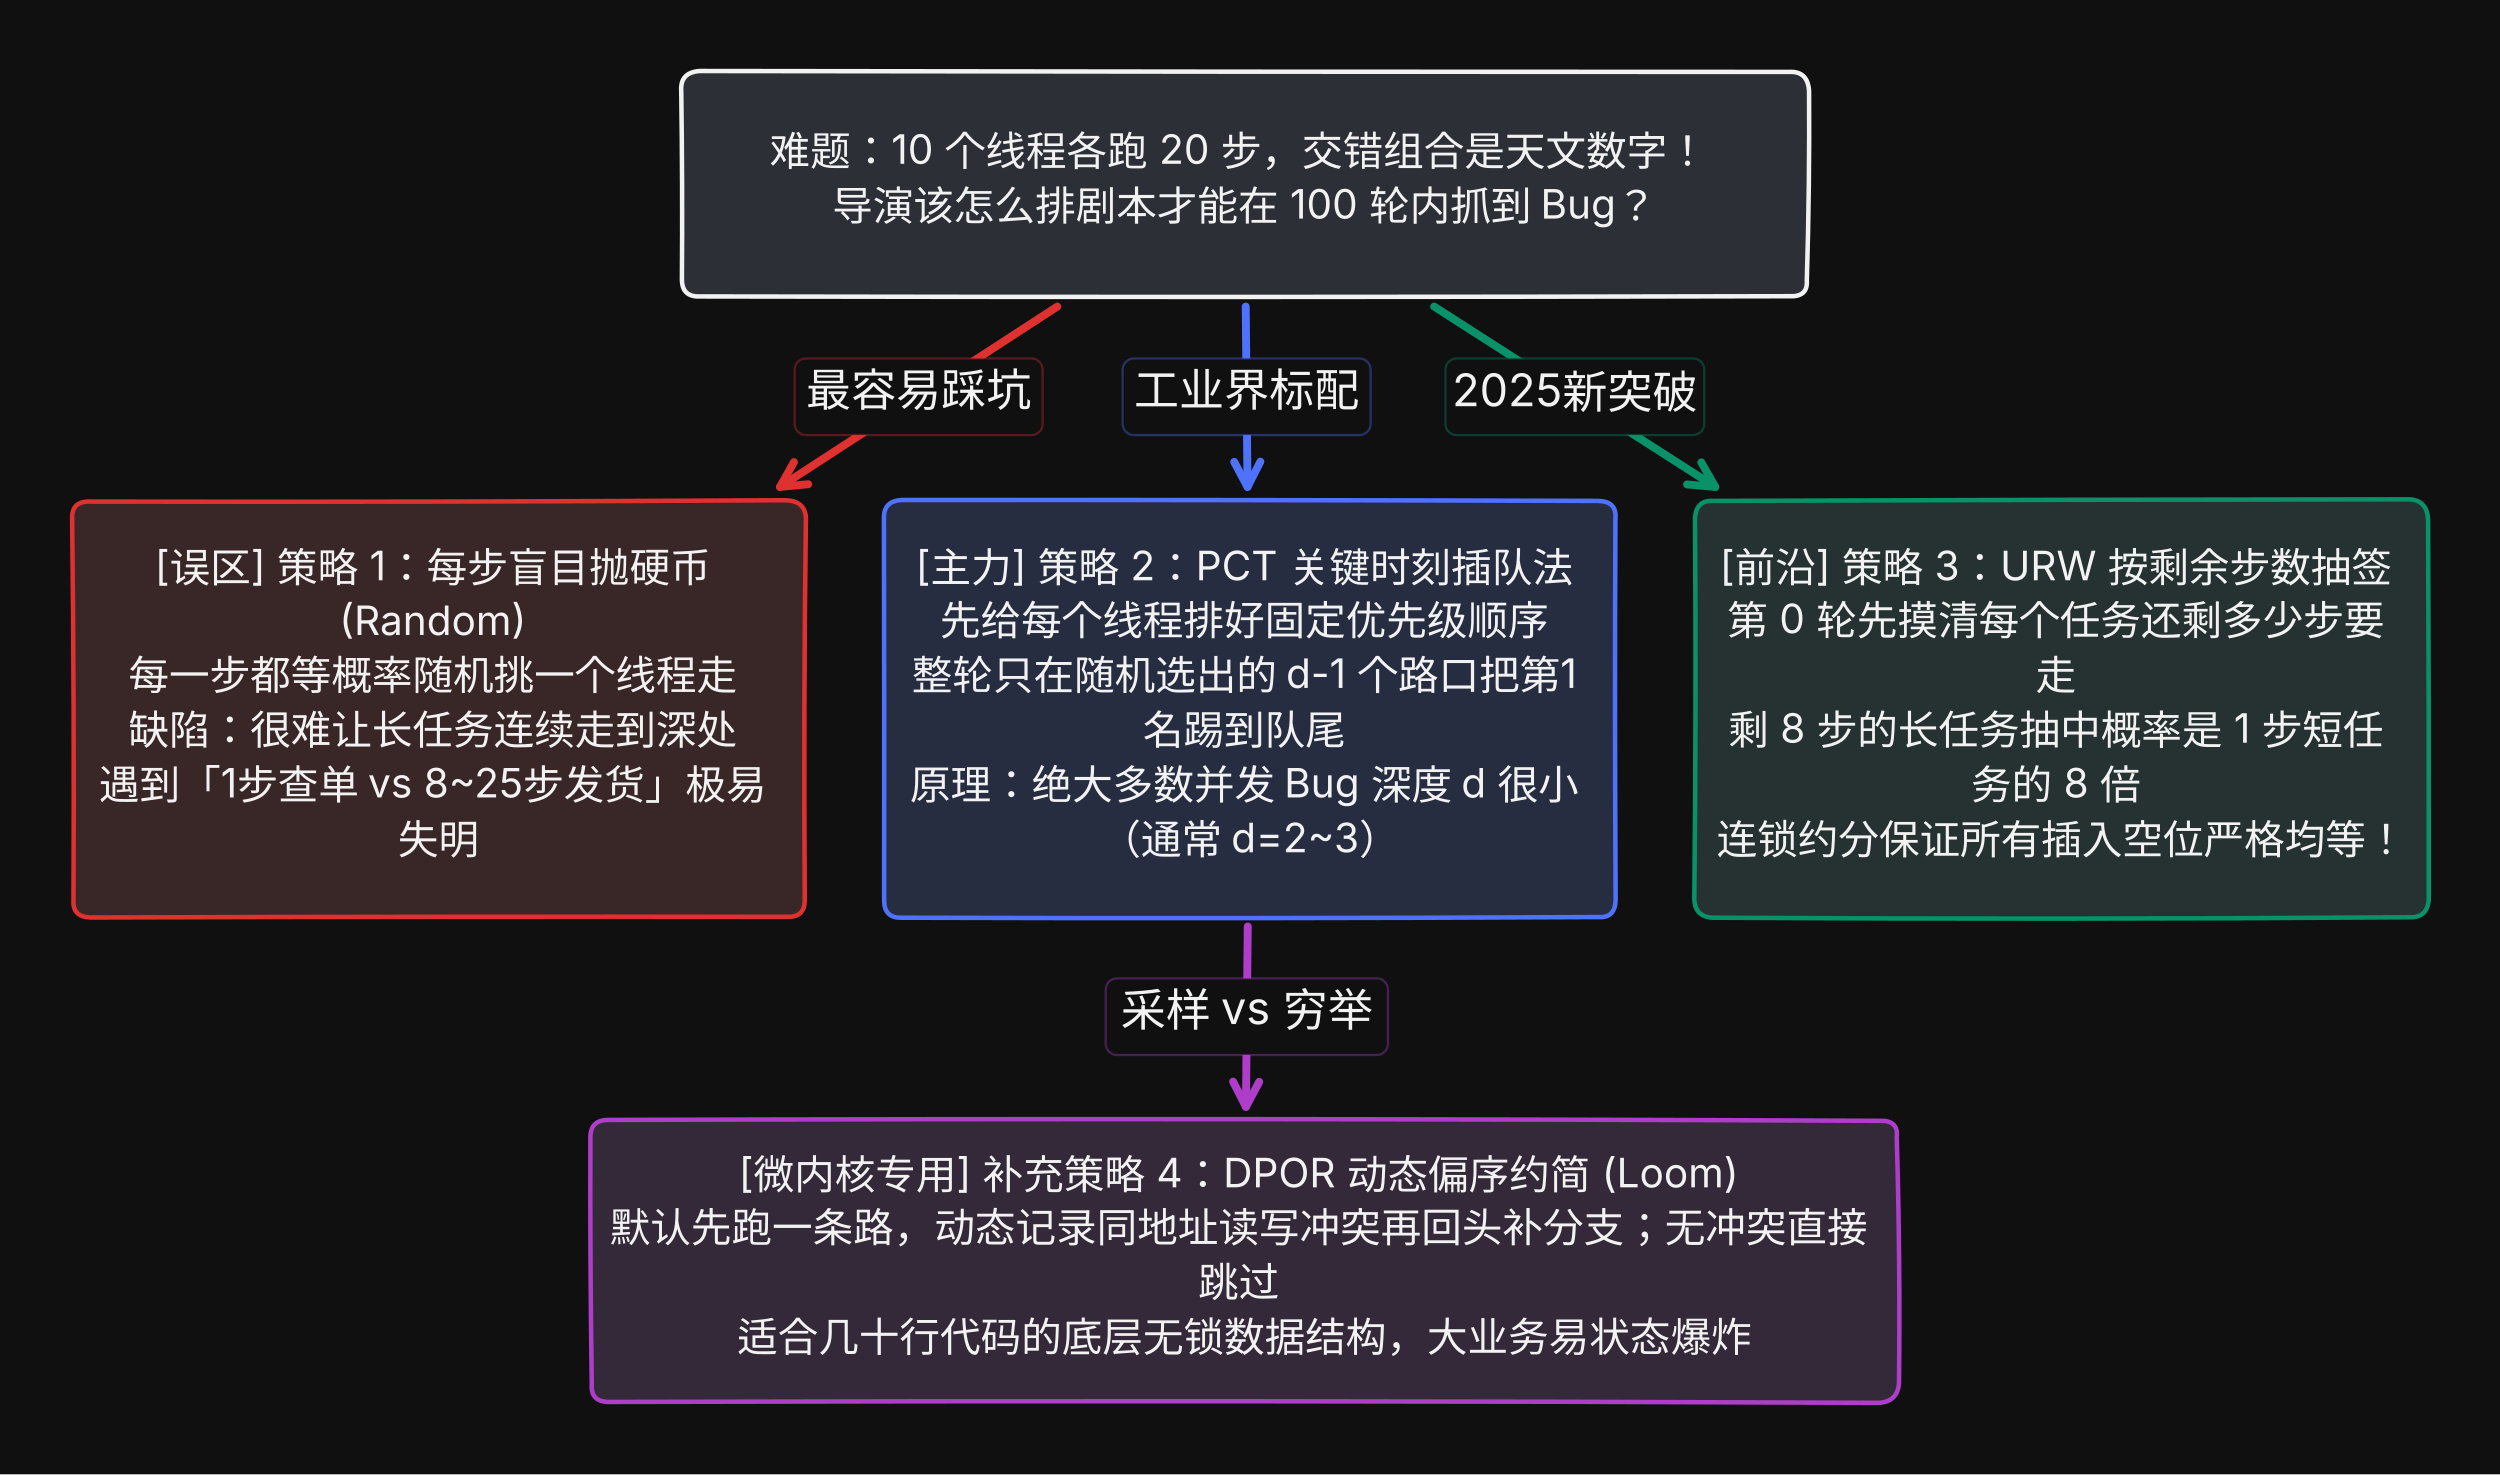
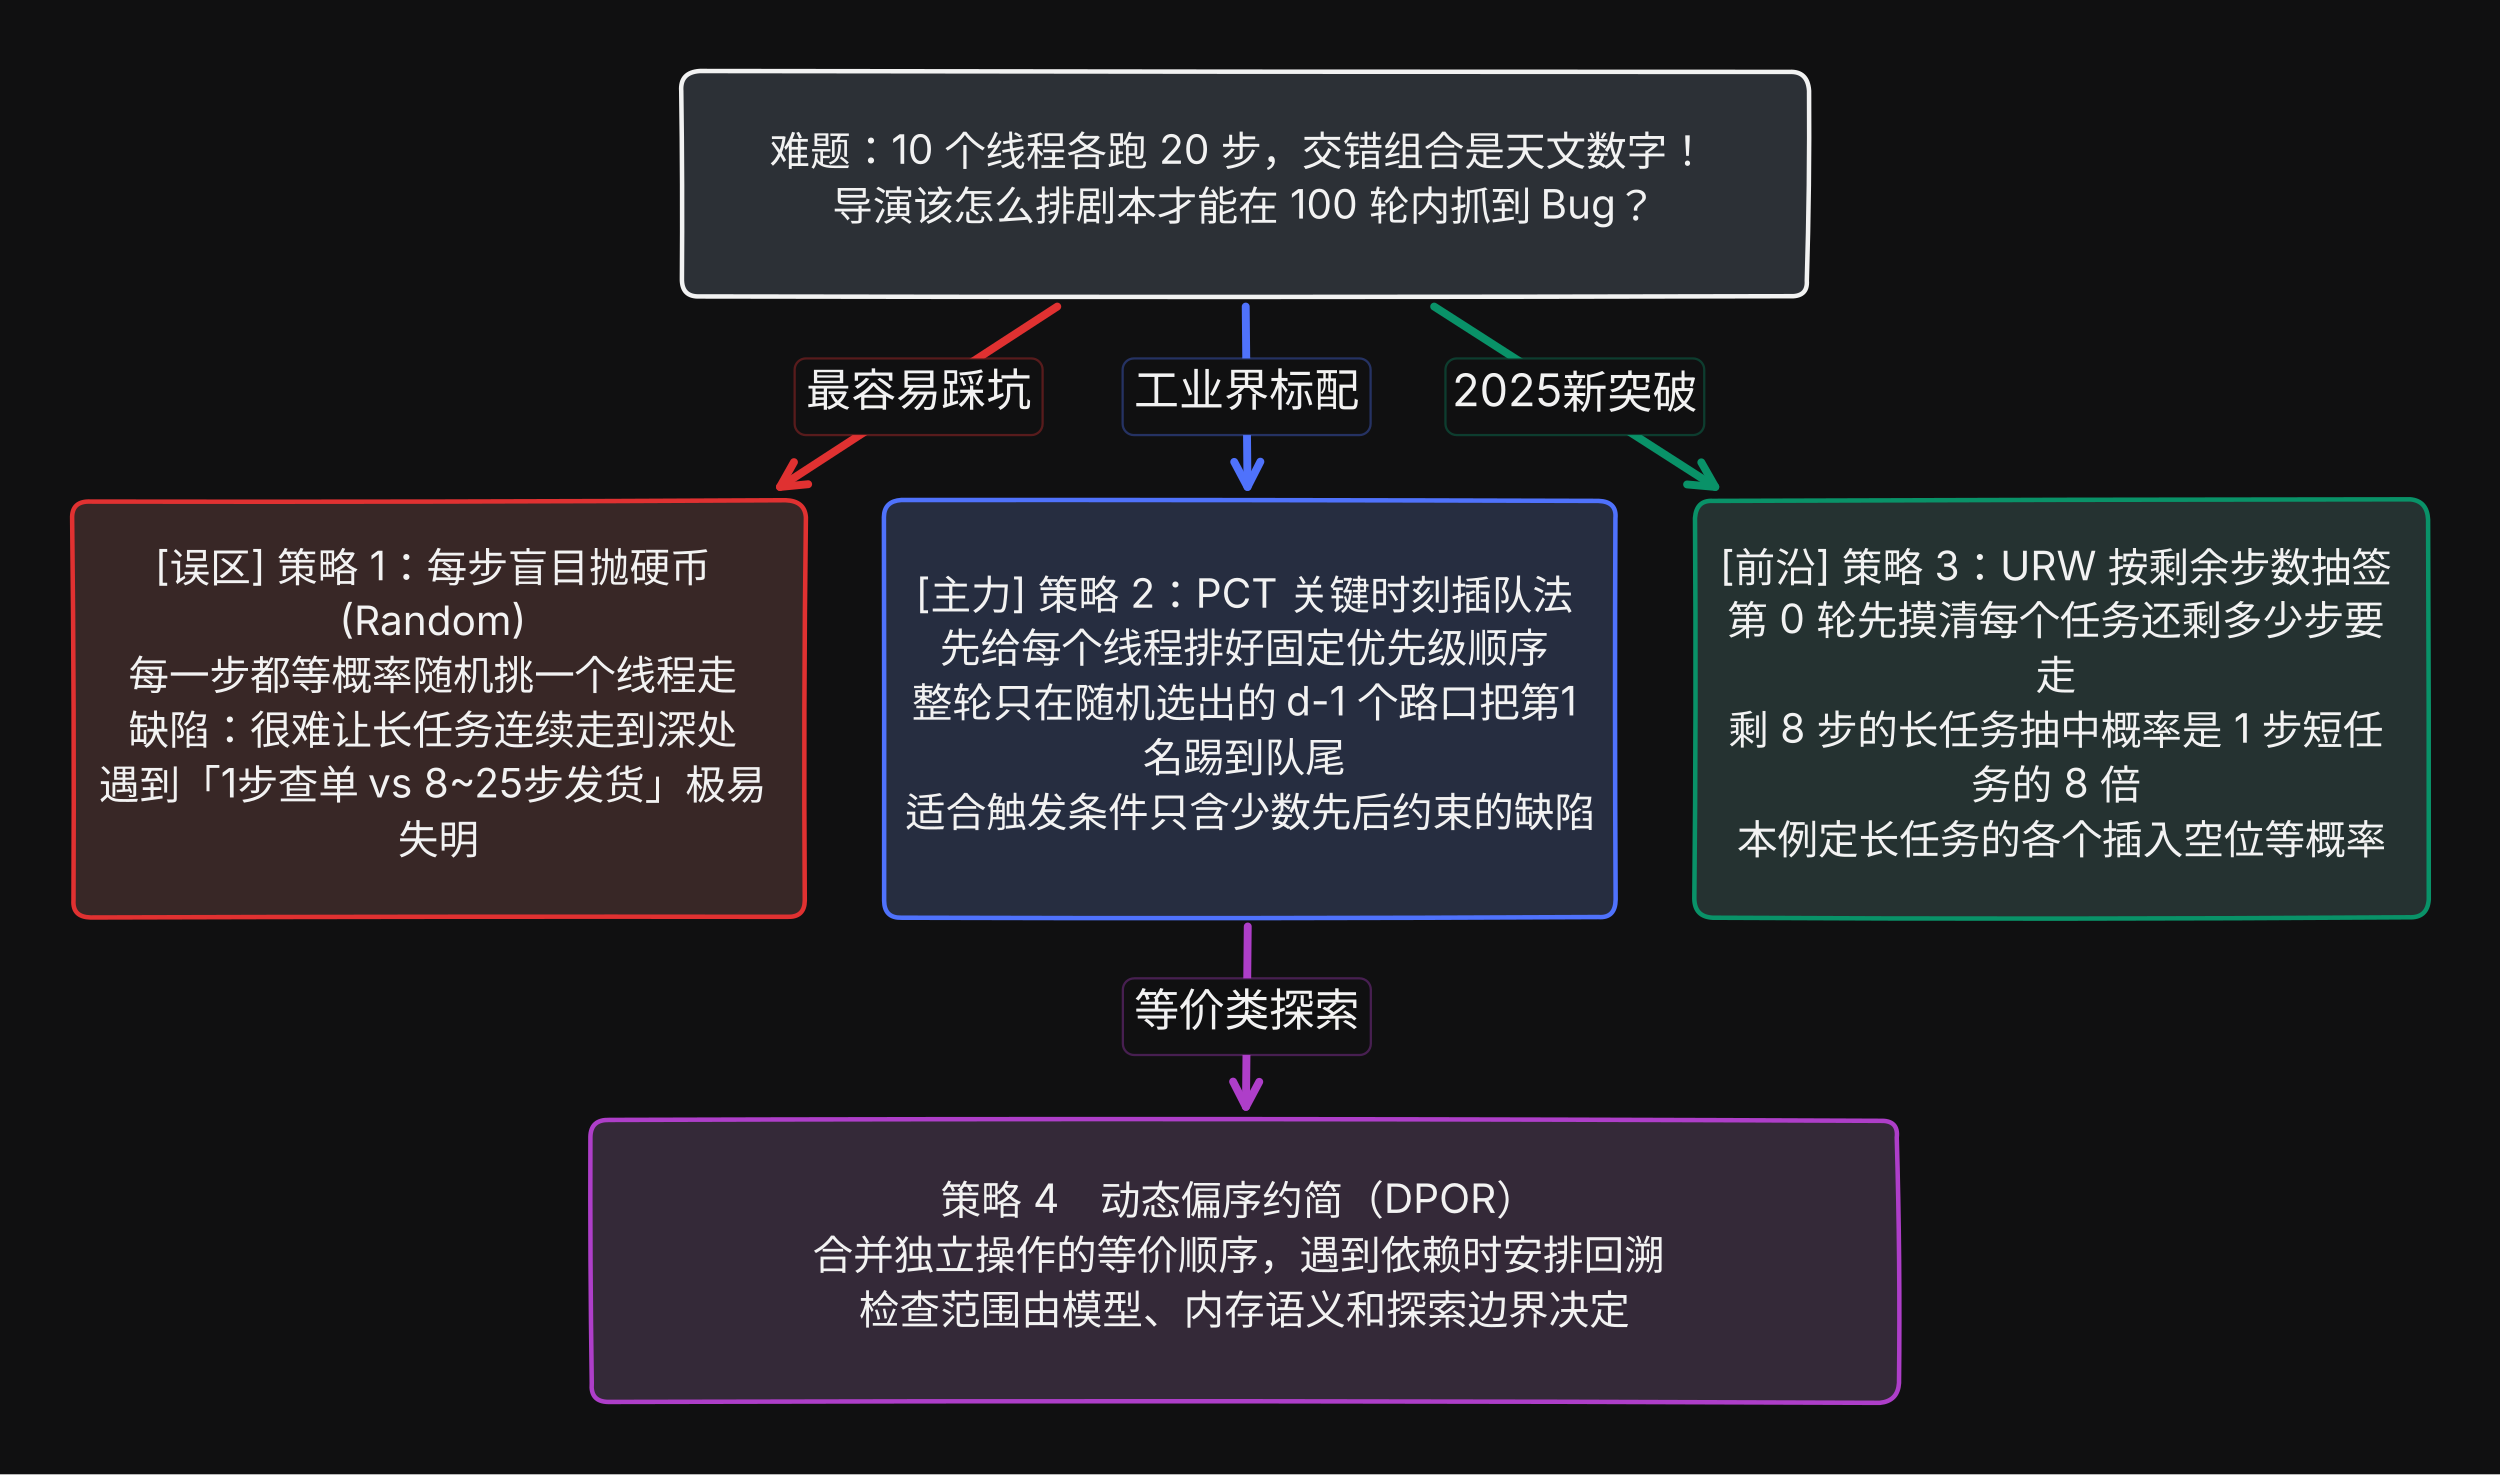
<svg xmlns="http://www.w3.org/2000/svg" width="1109" height="654" viewBox="-2.0 -12.0 1109 654">
  <rect x="-2.0" y="-12.0" width="1109" height="654" fill="#101011" />
  <g data-shape-id="shape:problem">
    <path d="M 308.4 19.5 Q 550.0 19.9 791.8 19.9 Q 799.9 19.5 800.5 28.3 Q 800.8 70.0 799.5 112.5 Q 800.0 119.9 791.5 119.4 Q 550.0 120.0 308.4 119.5 Q 300.3 119.8 300.5 111.5 Q 300.8 70.0 300.2 28.4 Q 299.6 20.1 308.4 19.5" fill="#2c3036" stroke="#f2f2f2" stroke-width="2" stroke-linecap="round" stroke-linejoin="round" />
    <text fill="#f2f2f2" font-family="&quot;Chalkboard SE&quot;, &quot;Comic Sans MS&quot;, &quot;Bradley Hand&quot;, Inter, -apple-system, BlinkMacSystemFont, &quot;PingFang SC&quot;, &quot;Microsoft YaHei&quot;, sans-serif" font-size="18.0" text-anchor="middle">
      <tspan x="550.0" y="61.5">难题：10 个线程各跑 20 步，交错组合是天文数字！</tspan>
      <tspan x="550.0" y="85.8">导演该怎么排剧本才能在 100 轮内抓到 Bug？</tspan>
    </text>
  </g>
  <g data-shape-id="shape:naive_rand">
    <path d="M 38.3 210.5 Q 192.5 210.8 346.5 209.9 Q 355.0 210.2 355.5 217.5 Q 354.4 302.5 355.0 387.5 Q 354.9 395.0 347.2 394.7 Q 192.5 394.5 38.2 395.0 Q 30.1 394.8 30.6 387.4 Q 31.0 302.5 30.0 218.1 Q 29.7 210.1 38.3 210.5" fill="#382726" stroke="#e03131" stroke-width="2" stroke-linecap="round" stroke-linejoin="round" />
    <text fill="#f2f2f2" font-family="&quot;Chalkboard SE&quot;, &quot;Comic Sans MS&quot;, &quot;Bradley Hand&quot;, Inter, -apple-system, BlinkMacSystemFont, &quot;PingFang SC&quot;, &quot;Microsoft YaHei&quot;, sans-serif" font-size="18.0" text-anchor="middle">
      <tspan x="192.5" y="245.4">[误区] 策略 1：每步盲目抛硬币</tspan>
      <tspan x="192.5" y="269.7">(Random)</tspan>
      <tspan x="192.5" y="294.0">每一步都等概率随机挑一个线程走</tspan>
      <tspan x="192.5" y="318.3">缺陷：很难让长任务连续走到深处</tspan>
      <tspan x="192.5" y="342.6">遇到「1步查单 vs 8~25步发货」极易</tspan>
      <tspan x="192.5" y="366.9">失明</tspan>
    </text>
  </g>
  <g data-shape-id="shape:pct_algo">
    <path d="M 397.8 209.8 Q 552.5 209.7 707.1 210.2 Q 715.3 210.5 714.6 217.9 Q 714.2 302.5 714.7 387.0 Q 714.6 395.4 707.0 394.8 Q 552.5 395.6 397.9 395.1 Q 390.3 395.3 390.2 387.6 Q 390.3 302.5 390.1 217.4 Q 390.2 210.3 397.8 209.8" fill="#262d40" stroke="#4f72fc" stroke-width="2" stroke-linecap="round" stroke-linejoin="round" />
    <text fill="#f2f2f2" font-family="&quot;Chalkboard SE&quot;, &quot;Comic Sans MS&quot;, &quot;Bradley Hand&quot;, Inter, -apple-system, BlinkMacSystemFont, &quot;PingFang SC&quot;, &quot;Microsoft YaHei&quot;, sans-serif" font-size="18.0" text-anchor="middle">
-       <tspan x="552.5" y="245.4">[主力] 策略 2：PCT 关键时刻插队法</tspan>
-       <tspan x="552.5" y="269.7">先给每个线程排好固定优先级顺序</tspan>
-       <tspan x="552.5" y="294.0">整轮只在随机选出的 d-1 个路口把第1</tspan>
-       <tspan x="552.5" y="318.3">名踢到队尾</tspan>
-       <tspan x="552.5" y="342.6">原理：绝大多数并发 Bug 深度 d 很小</tspan>
-       <tspan x="552.5" y="366.9">（通常 d=2~3）</tspan>
+       <tspan x="552.5" y="257.6">[主力] 策略 2：PCT 关键时刻插队法</tspan>
+       <tspan x="552.5" y="281.9">先给每个线程排好固定优先级顺序</tspan>
+       <tspan x="552.5" y="306.2">整轮只在随机选出的 d-1 个路口把第1</tspan>
+       <tspan x="552.5" y="330.5">名踢到队尾</tspan>
+       <tspan x="552.5" y="354.8">适合触发条件只含少数先后约束的缺陷</tspan>
    </text>
  </g>
  <g data-shape-id="shape:urw_algo">
    <path d="M 757.8 210.2 Q 912.5 209.6 1067.2 209.5 Q 1074.7 210.2 1075.1 218.5 Q 1075.5 302.5 1075.4 387.0 Q 1074.8 395.3 1066.6 394.9 Q 912.5 396.0 757.8 395.1 Q 749.7 394.7 749.6 386.6 Q 750.5 302.5 749.9 217.8 Q 750.5 209.8 757.8 210.2" fill="#253231" stroke="#099268" stroke-width="2" stroke-linecap="round" stroke-linejoin="round" />
    <text fill="#f2f2f2" font-family="&quot;Chalkboard SE&quot;, &quot;Comic Sans MS&quot;, &quot;Bradley Hand&quot;, Inter, -apple-system, BlinkMacSystemFont, &quot;PingFang SC&quot;, &quot;Microsoft YaHei&quot;, sans-serif" font-size="18.0" text-anchor="middle">
      <tspan x="912.5" y="245.4">[前沿] 策略 3：URW 按剩余步数抽签</tspan>
      <tspan x="912.5" y="269.7">第 0 轮先摸清每个任务还剩多少步要</tspan>
      <tspan x="912.5" y="294.0">走</tspan>
      <tspan x="912.5" y="318.3">剩 8 步的长任务抽中概率是 1 步短任</tspan>
      <tspan x="912.5" y="342.6">务的 8 倍</tspan>
-       <tspan x="912.5" y="366.9">连锁约分保证所有插入空位严格均等！</tspan>
+       <tspan x="912.5" y="366.9">本例定长任务的各个插入空位等概率</tspan>
    </text>
  </g>
  <g data-shape-id="shape:dpor_algo">
    <path d="M 268.2 484.8 Q 550.0 483.9 831.8 485.2 Q 840.3 484.8 839.4 492.6 Q 841.0 547.5 840.4 601.5 Q 839.9 609.5 831.9 610.3 Q 550.0 609.1 267.8 609.9 Q 259.8 609.8 260.5 601.6 Q 259.7 547.5 259.9 492.4 Q 260.0 484.6 268.2 484.8" fill="#342938" stroke="#ae3ec9" stroke-width="2" stroke-linecap="round" stroke-linejoin="round" />
    <text fill="#f2f2f2" font-family="&quot;Chalkboard SE&quot;, &quot;Comic Sans MS&quot;, &quot;Bradley Hand&quot;, Inter, -apple-system, BlinkMacSystemFont, &quot;PingFang SC&quot;, &quot;Microsoft YaHei&quot;, sans-serif" font-size="18.0" text-anchor="middle">
-       <tspan x="550.0" y="514.7">[微内核专用] 补充策略 4：DPOR 动态偏序约简 (Loom)</tspan>
-       <tspan x="550.0" y="539.0">默认先跑一条路，动态记录同地址读写冲突再回头补分支；无冲突直接</tspan>
-       <tspan x="550.0" y="563.3">跳过</tspan>
-       <tspan x="550.0" y="587.6">适合几十行代码的底层无锁数据结构，大业务易状态爆炸</tspan>
+       <tspan x="550.0" y="526.9">策略 4　动态偏序约简（DPOR）</tspan>
+       <tspan x="550.0" y="551.2">合并独立操作的等价顺序，遇到依赖时安排回溯</tspan>
+       <tspan x="550.0" y="575.5">检查范围由模型、内存语义和探索边界决定</tspan>
    </text>
  </g>
  <g data-shape-id="shape:a1">
    <path d="M 467.0 124.0 L 344.0 204.0" fill="none" stroke="#e03131" stroke-width="3.5" stroke-linecap="round" stroke-linejoin="round" />
    <path d="M 350.2 193.0 L 344.0 204.0 L 356.5 202.8" fill="none" stroke="#e03131" stroke-width="3.5" stroke-linecap="round" stroke-linejoin="round" />
    <rect x="350.5" y="147.0" width="110.0" height="34.0" rx="5" fill="#101011" stroke="#e03131" stroke-width="1" stroke-opacity="0.35" />
    <text fill="#f2f2f2" font-family="&quot;Chalkboard SE&quot;, &quot;Comic Sans MS&quot;, &quot;Bradley Hand&quot;, Inter, -apple-system, BlinkMacSystemFont, &quot;PingFang SC&quot;, &quot;Microsoft YaHei&quot;, sans-serif" font-size="20.0" text-anchor="middle">
      <tspan x="405.5" y="168.2">最容易踩坑</tspan>
    </text>
  </g>
  <g data-shape-id="shape:a2">
    <path d="M 550.6 124.0 L 551.4 204.0" fill="none" stroke="#4f72fc" stroke-width="3.5" stroke-linecap="round" stroke-linejoin="round" />
    <path d="M 545.5 192.9 L 551.4 204.0 L 557.1 192.8" fill="none" stroke="#4f72fc" stroke-width="3.5" stroke-linecap="round" stroke-linejoin="round" />
    <rect x="496.0" y="147.0" width="110.0" height="34.0" rx="5" fill="#101011" stroke="#4f72fc" stroke-width="1" stroke-opacity="0.35" />
    <text fill="#f2f2f2" font-family="&quot;Chalkboard SE&quot;, &quot;Comic Sans MS&quot;, &quot;Bradley Hand&quot;, Inter, -apple-system, BlinkMacSystemFont, &quot;PingFang SC&quot;, &quot;Microsoft YaHei&quot;, sans-serif" font-size="20.0" text-anchor="middle">
      <tspan x="551.0" y="168.2">工业界标配</tspan>
    </text>
  </g>
  <g data-shape-id="shape:a3">
    <path d="M 634.2 124.0 L 758.9 204.0" fill="none" stroke="#099268" stroke-width="3.5" stroke-linecap="round" stroke-linejoin="round" />
    <path d="M 746.4 202.9 L 758.9 204.0 L 752.7 193.1" fill="none" stroke="#099268" stroke-width="3.5" stroke-linecap="round" stroke-linejoin="round" />
    <rect x="639.2" y="147.0" width="114.8" height="34.0" rx="5" fill="#101011" stroke="#099268" stroke-width="1" stroke-opacity="0.35" />
    <text fill="#f2f2f2" font-family="&quot;Chalkboard SE&quot;, &quot;Comic Sans MS&quot;, &quot;Bradley Hand&quot;, Inter, -apple-system, BlinkMacSystemFont, &quot;PingFang SC&quot;, &quot;Microsoft YaHei&quot;, sans-serif" font-size="20.0" text-anchor="middle">
      <tspan x="696.6" y="168.2">2025新突破</tspan>
    </text>
  </g>
  <g data-shape-id="shape:a4">
    <path d="M 551.5 399.0 L 550.7 479.0" fill="none" stroke="#ae3ec9" stroke-width="3.5" stroke-linecap="round" stroke-linejoin="round" />
    <path d="M 545.0 467.8 L 550.7 479.0 L 556.6 467.9" fill="none" stroke="#ae3ec9" stroke-width="3.5" stroke-linecap="round" stroke-linejoin="round" />
-     <rect x="488.5" y="422.0" width="125.2" height="34.0" rx="5" fill="#101011" stroke="#ae3ec9" stroke-width="1" stroke-opacity="0.35" />
+     <rect x="496.1" y="422.0" width="110.0" height="34.0" rx="5" fill="#101011" stroke="#ae3ec9" stroke-width="1" stroke-opacity="0.35" />
    <text fill="#f2f2f2" font-family="&quot;Chalkboard SE&quot;, &quot;Comic Sans MS&quot;, &quot;Bradley Hand&quot;, Inter, -apple-system, BlinkMacSystemFont, &quot;PingFang SC&quot;, &quot;Microsoft YaHei&quot;, sans-serif" font-size="20.0" text-anchor="middle">
-       <tspan x="551.1" y="443.2">采样 vs 穷举</tspan>
+       <tspan x="551.1" y="443.2">等价类探索</tspan>
    </text>
  </g>
</svg>
